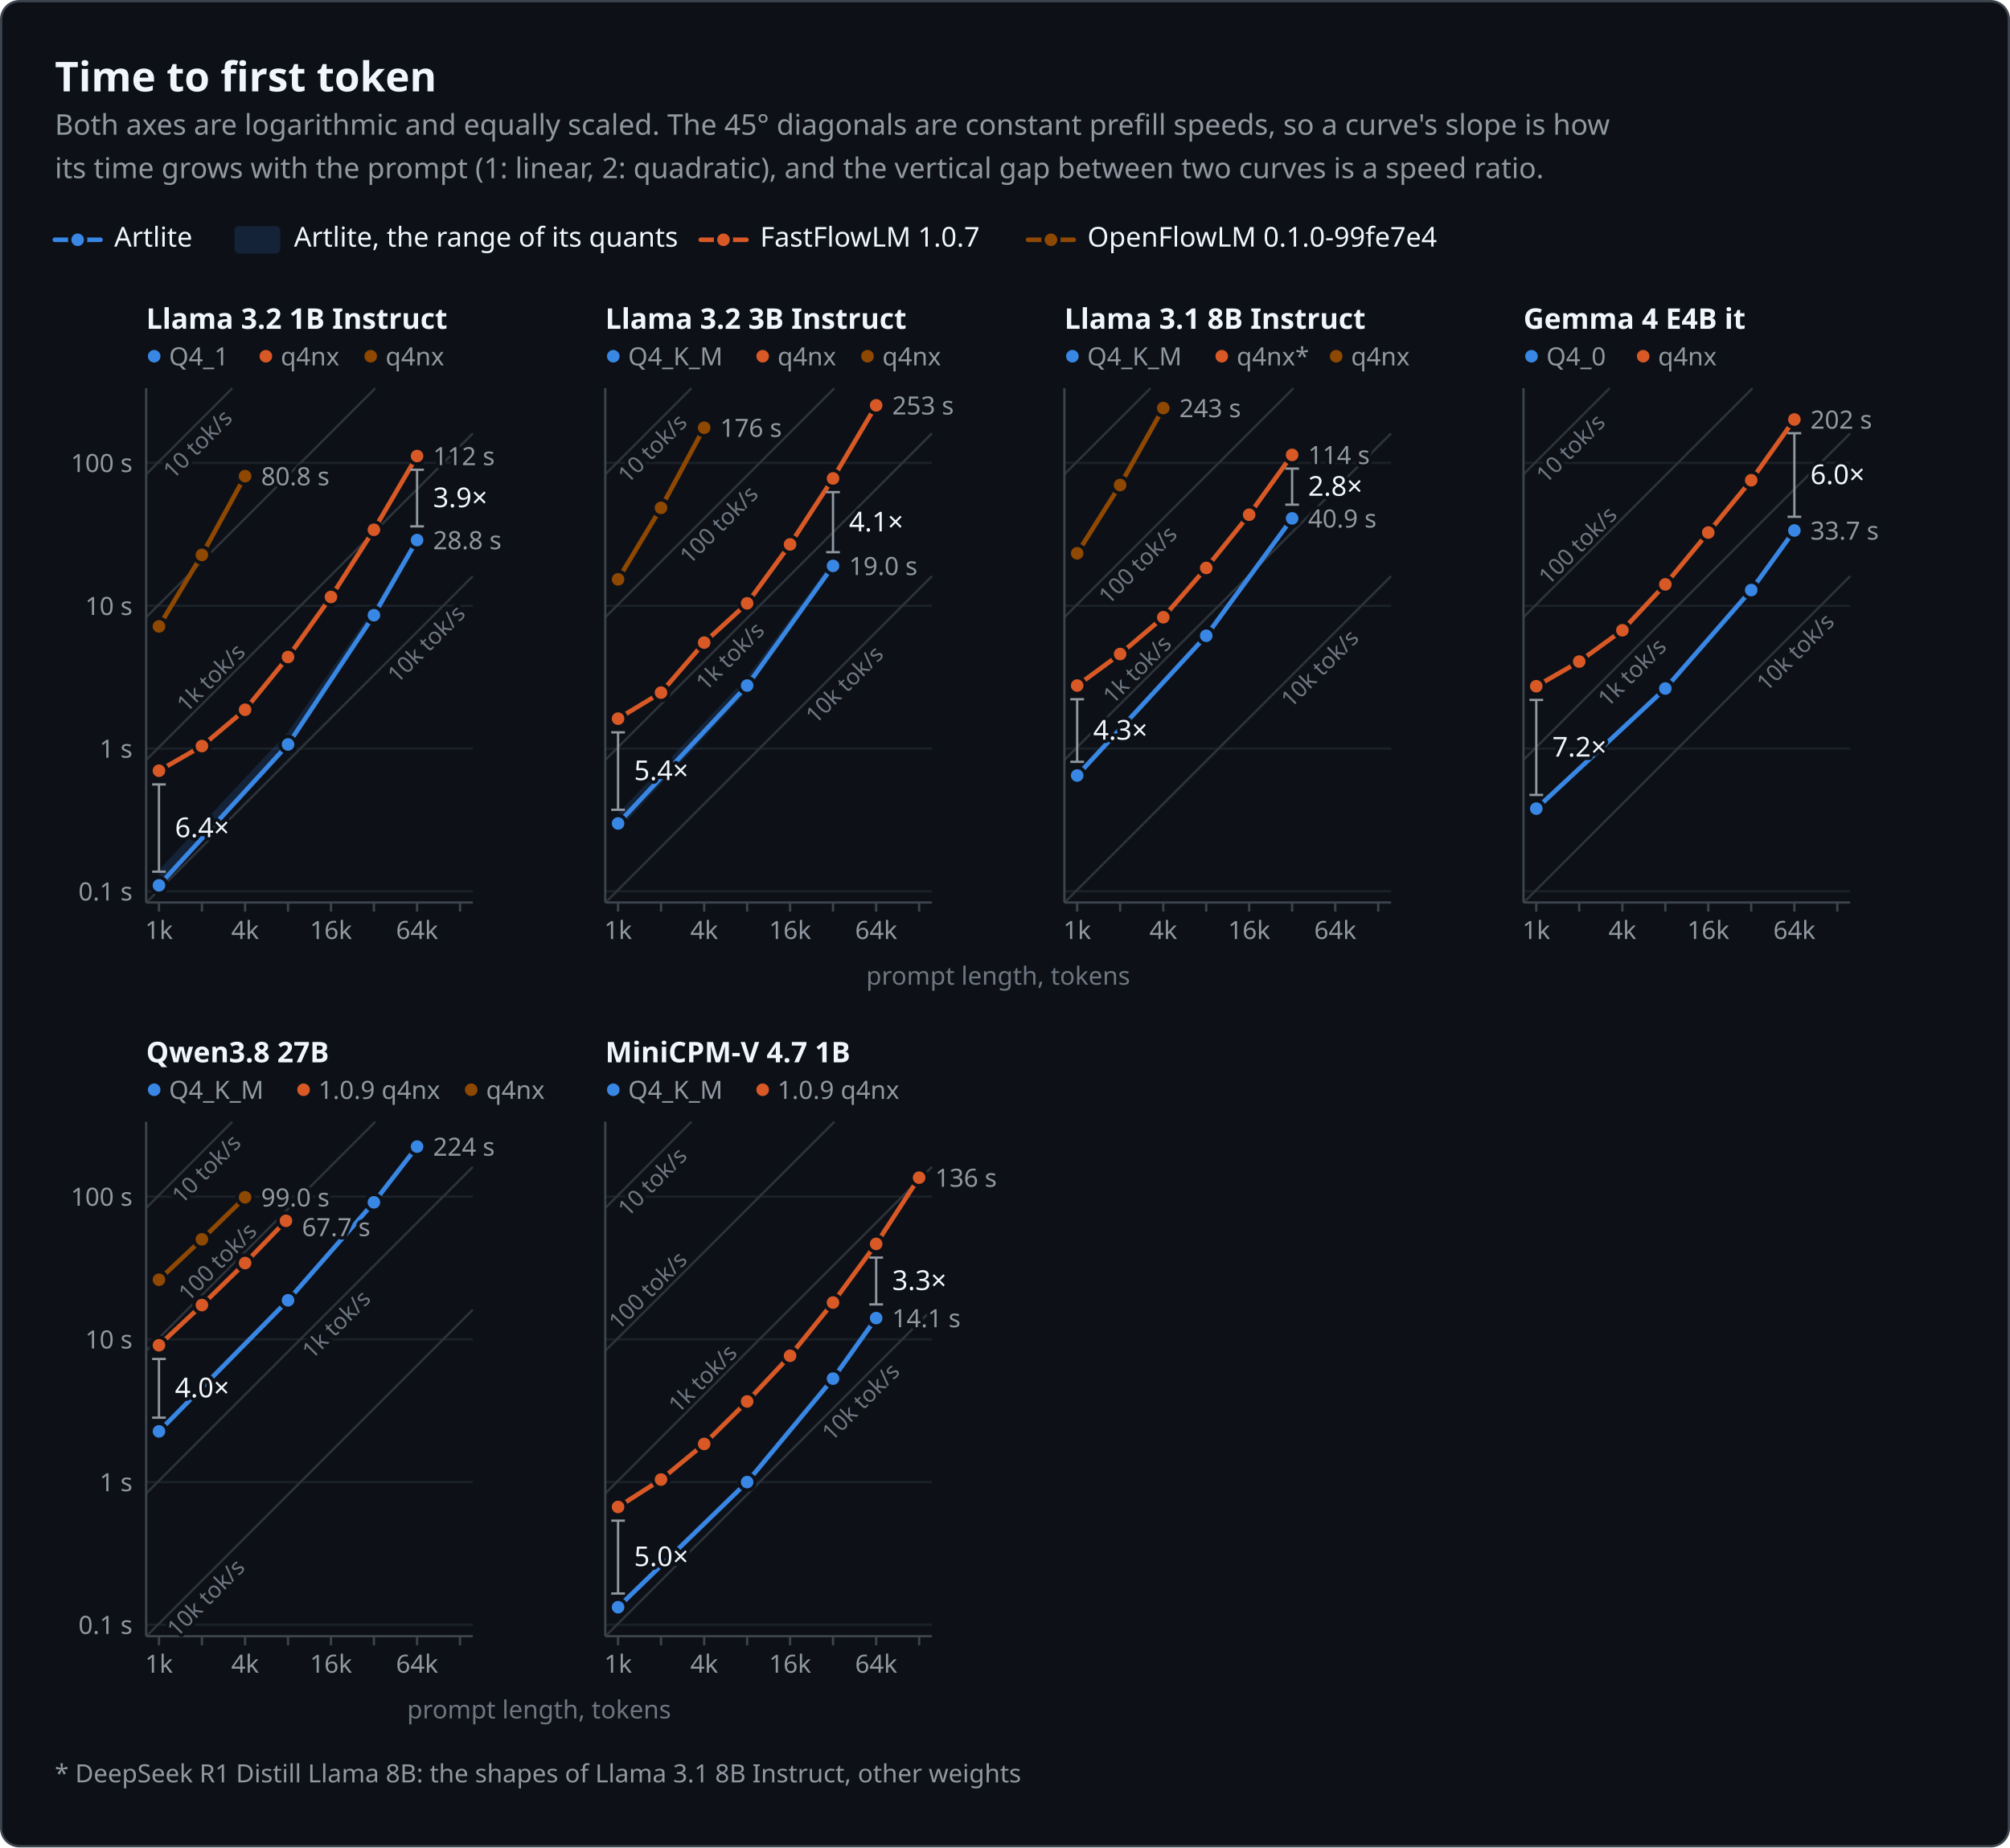
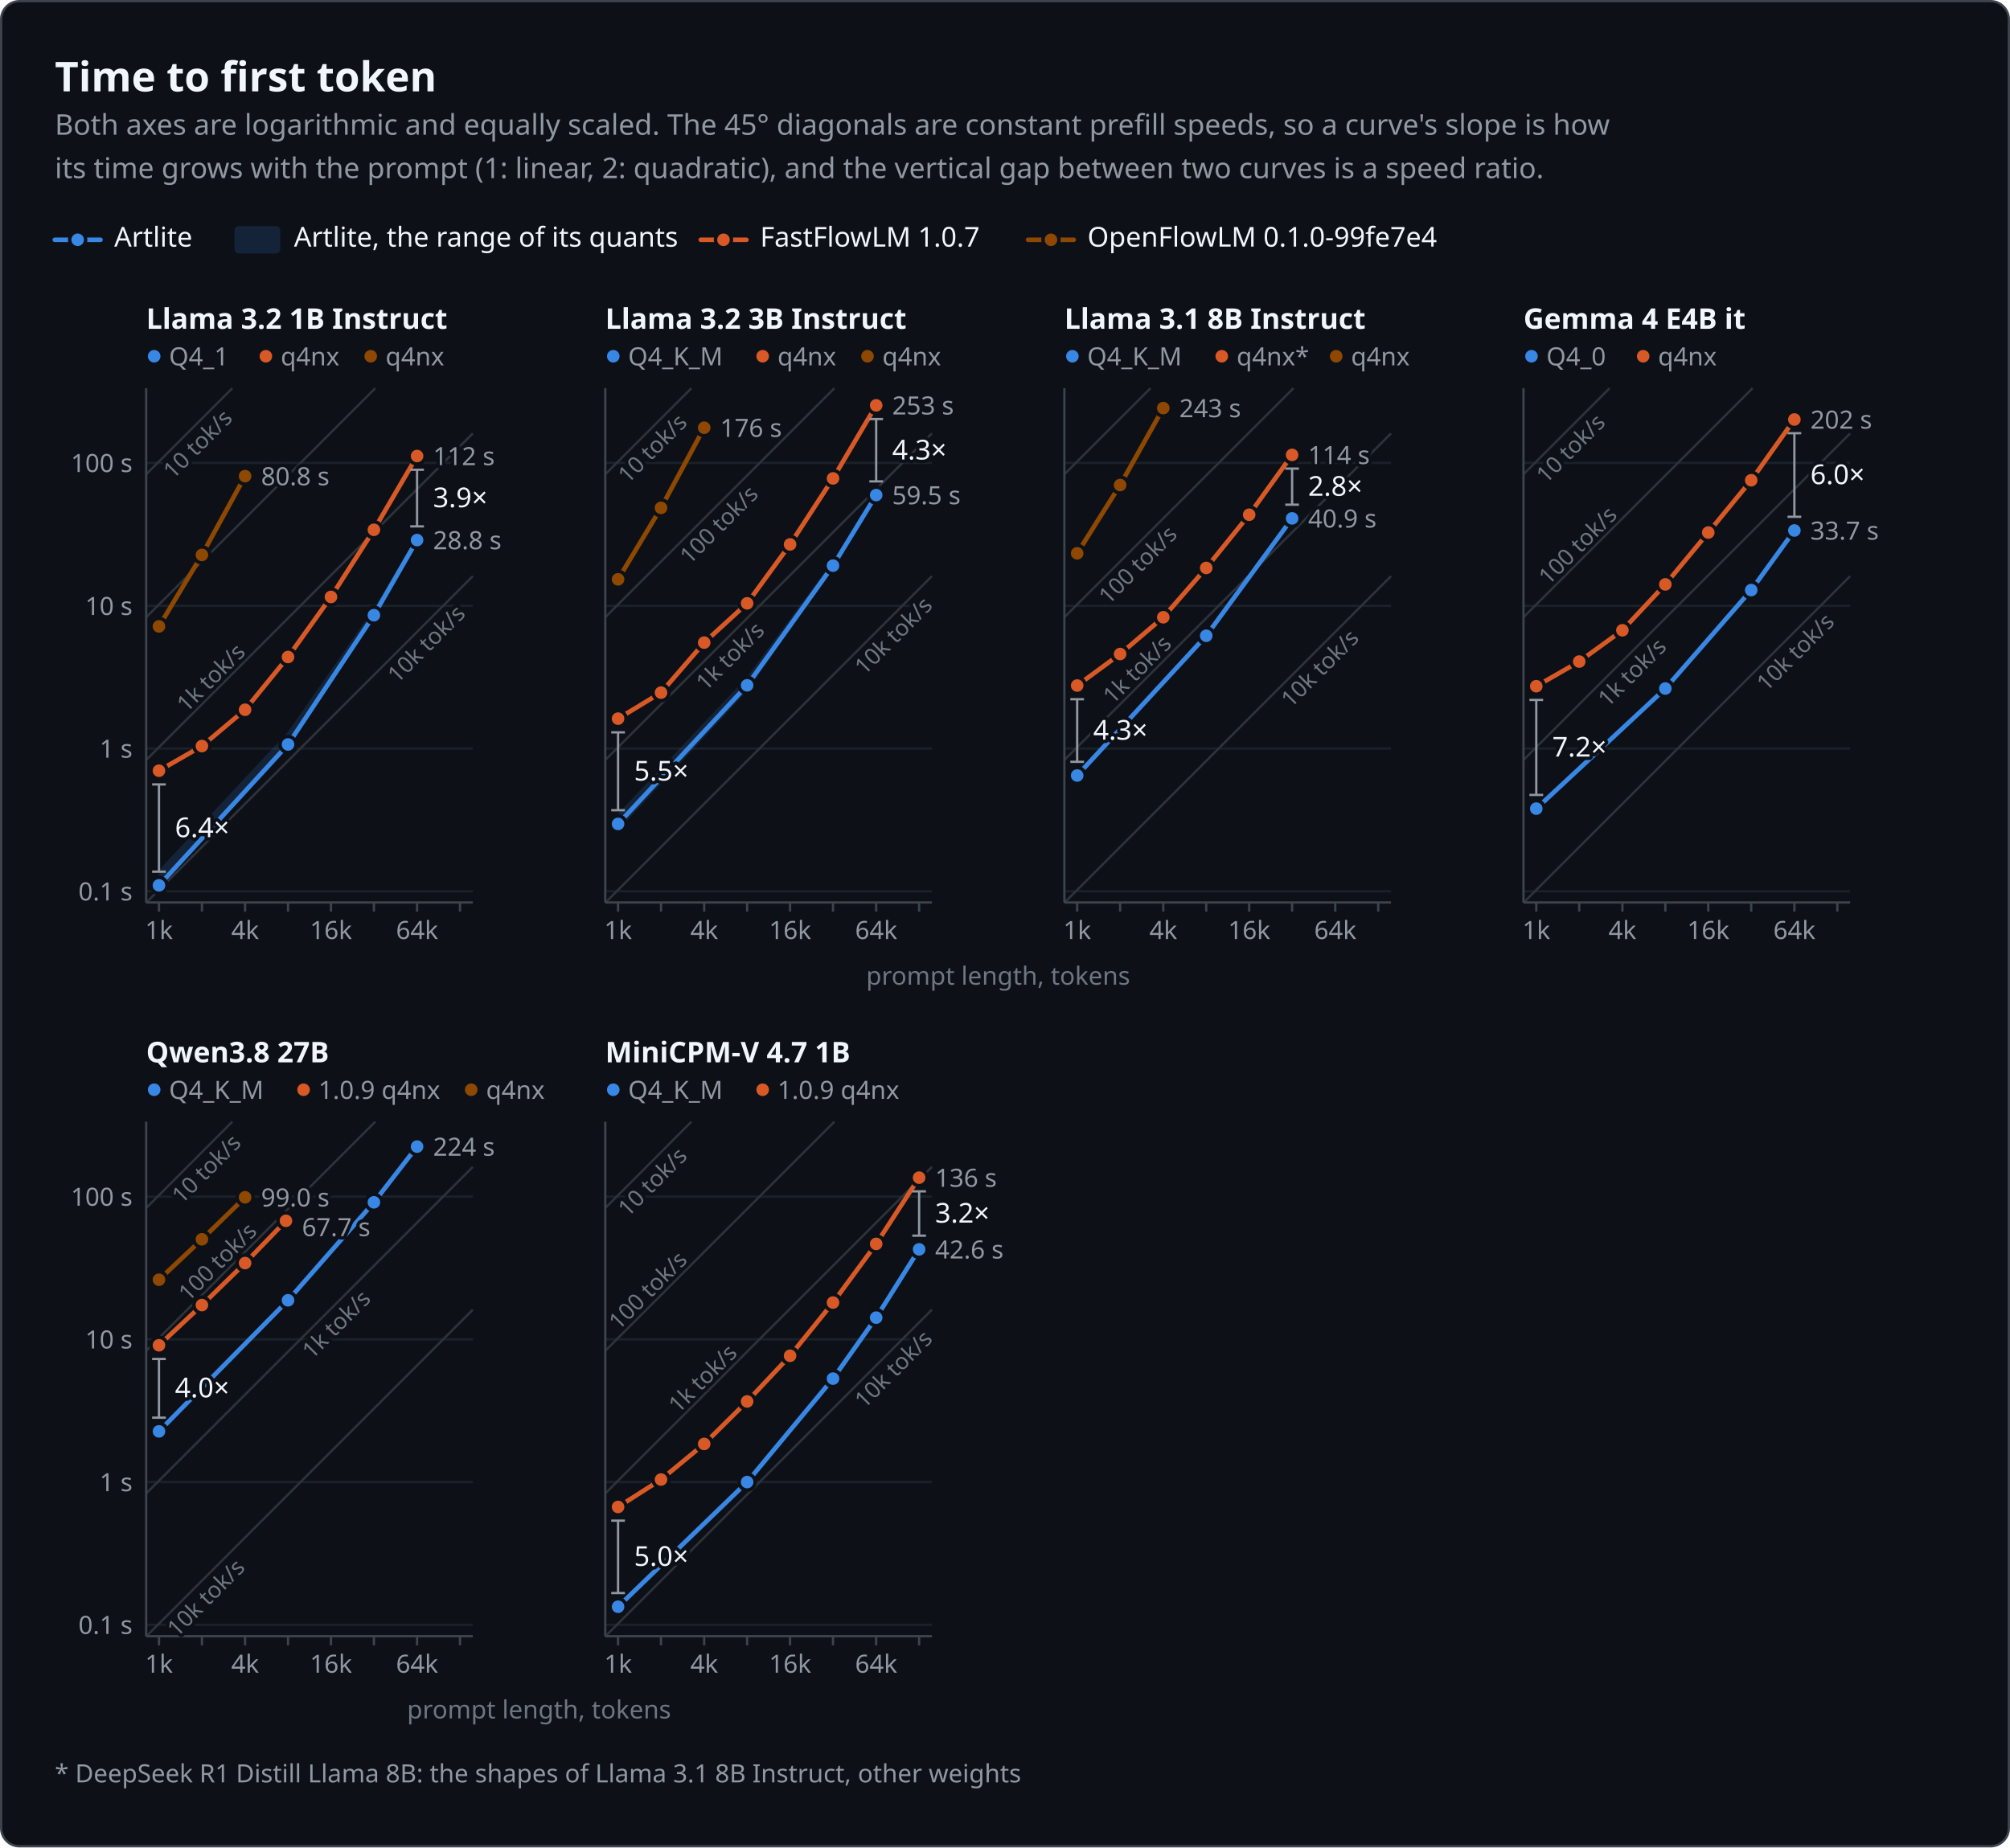
<svg xmlns="http://www.w3.org/2000/svg" width="880" height="809" viewBox="0 0 880 809" role="img" aria-labelledby="t d">
  <style>text{font-family:-apple-system, BlinkMacSystemFont, "Segoe UI", "Noto Sans", Helvetica, Arial, sans-serif;font-size:11px;fill:#9198a1;font-variant-numeric:tabular-nums}.title{font-size:18px;font-weight:600;fill:#f0f6fc}.sub{font-size:12.5px}.h{font-size:12.5px;font-weight:600;fill:#f0f6fc}.lbl{font-size:12px;fill:#f0f6fc}.lbl2{font-size:12px}.strong{font-weight:600;fill:#f0f6fc}.muted{fill:#6e7681}.small{font-size:10px}.halo{paint-order:stroke;stroke:#0d1117;stroke-width:3px;stroke-linejoin:round}.grid{stroke:#1b2129}.axis{stroke:#3d444d}.guide{stroke:#2d333b}.bracket{stroke:#9198a1;fill:none}.ft{fill:#1c5cab}.detail{font-size:12px;font-weight:400;fill:#9198a1}.tile{fill:#1b2129;stroke:#9198a1;stroke-width:1}.cut{stroke:#9198a1;stroke-width:.75;fill:none}.f0{fill:#3987e5}.l0{stroke:#3987e5;stroke-width:2;fill:none;stroke-linejoin:round;stroke-linecap:round}.d0{fill:#3987e5;stroke:#0d1117;stroke-width:1.5}.b0{fill:#3987e5;fill-opacity:.16}.f1{fill:#d95926}.l1{stroke:#d95926;stroke-width:2;fill:none;stroke-linejoin:round;stroke-linecap:round}.d1{fill:#d95926;stroke:#0d1117;stroke-width:1.5}.b1{fill:#d95926;fill-opacity:.16}.f2{fill:#199e70}.l2{stroke:#199e70;stroke-width:2;fill:none;stroke-linejoin:round;stroke-linecap:round}.d2{fill:#199e70;stroke:#0d1117;stroke-width:1.5}.b2{fill:#199e70;fill-opacity:.16}.f3{fill:#8f4801}.l3{stroke:#8f4801;stroke-width:2;fill:none;stroke-linejoin:round;stroke-linecap:round}.d3{fill:#8f4801;stroke:#0d1117;stroke-width:1.5}.b3{fill:#8f4801;fill-opacity:.16}</style>
  <rect x="0.5" y="0.5" width="879" height="808" rx="8" fill="#0d1117" stroke="#3d444d" />
  <text x="24.0" y="40.0" class="title">Time to first token</text>
  <text x="24.0" y="59.0" class="sub">Both axes are logarithmic and equally scaled. The 45° diagonals are constant prefill speeds, so a curve's slope is how</text>
  <text x="24.0" y="78.0" class="sub">its time grows with the prompt (1: linear, 2: quadratic), and the vertical gap between two curves is a speed ratio.</text>
  <line x1="24.0" y1="105.0" x2="44.0" y2="105.0" class="l0" />
  <circle cx="34" cy="105" r="3.5" class="d0" />
  <text x="50.0" y="108.0" class="lbl">Artlite</text>
  <rect x="102.672" y="99" width="20" height="12" rx="2" class="b0" />
  <text x="128.7" y="108.0" class="lbl">Artlite, the range of its quants</text>
  <line x1="306.8" y1="105.0" x2="326.8" y2="105.0" class="l1" />
  <circle cx="316.756" cy="105" r="3.5" class="d1" />
  <text x="332.8" y="108.0" class="lbl">FastFlowLM 1.0.7</text>
  <line x1="450.1" y1="105.0" x2="470.1" y2="105.0" class="l3" />
  <circle cx="460.12" cy="105" r="3.5" class="d3" />
  <text x="476.1" y="108.0" class="lbl">OpenFlowLM 0.1.0-99fe7e4</text>
  <text x="64.0" y="144.0" class="h">Llama 3.2 1B Instruct</text>
  <circle cx="67.5" cy="156.0" r="3.5" class="d0" />
  <text x="74.0" y="160.0">Q4_1</text>
  <circle cx="116.4" cy="156.0" r="3.5" class="d1" />
  <text x="122.9" y="160.0">q4nx</text>
  <circle cx="162.3" cy="156.0" r="3.5" class="d3" />
  <text x="168.8" y="160.0">q4nx</text>
  <line x1="64.0" y1="390.3" x2="207.0" y2="390.3" class="grid" />
  <text x="58.0" y="394.3" text-anchor="end">0.1 s</text>
  <line x1="64.0" y1="327.8" x2="207.0" y2="327.8" class="grid" />
  <text x="58.0" y="331.8" text-anchor="end">1 s</text>
  <line x1="64.0" y1="265.3" x2="207.0" y2="265.3" class="grid" />
  <text x="58.0" y="269.3" text-anchor="end">10 s</text>
  <line x1="64.0" y1="202.7" x2="207.0" y2="202.7" class="grid" />
  <text x="58.0" y="206.7" text-anchor="end">100 s</text>
  <line x1="64.0" y1="207.7" x2="101.7" y2="170.0" class="guide" />
  <line x1="64.0" y1="270.3" x2="164.3" y2="170.0" class="guide" />
  <line x1="64.0" y1="332.8" x2="207.0" y2="189.8" class="guide" />
  <line x1="64.1" y1="395.2" x2="207.0" y2="252.3" class="guide" />
  <line x1="64.0" y1="395.2" x2="207.0" y2="395.2" class="axis" />
  <line x1="64.0" y1="170.0" x2="64.0" y2="395.2" class="axis" />
  <line x1="69.6" y1="395.2" x2="69.6" y2="399.2" class="axis" />
  <text x="69.6" y="411.2" text-anchor="middle">1k</text>
  <line x1="88.4" y1="395.2" x2="88.4" y2="399.2" class="axis" />
  <line x1="107.3" y1="395.2" x2="107.3" y2="399.2" class="axis" />
  <text x="107.3" y="411.2" text-anchor="middle">4k</text>
  <line x1="126.1" y1="395.2" x2="126.1" y2="399.2" class="axis" />
  <line x1="144.9" y1="395.2" x2="144.9" y2="399.2" class="axis" />
  <text x="144.9" y="411.2" text-anchor="middle">16k</text>
  <line x1="163.7" y1="395.2" x2="163.7" y2="399.2" class="axis" />
  <line x1="182.6" y1="395.2" x2="182.6" y2="399.2" class="axis" />
  <text x="182.6" y="411.2" text-anchor="middle">64k</text>
  <line x1="201.4" y1="395.2" x2="201.4" y2="399.2" class="axis" />
  <polygon points="69.6,381.0 126.1,320.5 163.7,266.5 182.6,234.8 182.6,236.6 163.7,269.4 126.1,326.0 69.6,387.7" class="b0" />
  <polyline points="69.6,337.5 88.4,326.7 107.3,310.8 126.1,287.7 144.9,261.4 163.7,232.0 182.6,199.7" class="l1" />
  <circle cx="69.6" cy="337.5" r="3.5" class="d1" />
  <circle cx="88.4" cy="326.7" r="3.5" class="d1" />
  <circle cx="107.3" cy="310.8" r="3.5" class="d1" />
  <circle cx="126.1" cy="287.7" r="3.5" class="d1" />
  <circle cx="144.9" cy="261.4" r="3.5" class="d1" />
  <circle cx="163.7" cy="232.0" r="3.5" class="d1" />
  <circle cx="182.6" cy="199.7" r="3.5" class="d1" />
  <polyline points="69.6,274.3 88.4,243.0 107.3,208.5" class="l3" />
  <circle cx="69.6" cy="274.3" r="3.5" class="d3" />
  <circle cx="88.4" cy="243.0" r="3.5" class="d3" />
  <circle cx="107.3" cy="208.5" r="3.5" class="d3" />
  <polyline points="69.6,387.7 126.1,326.0 163.7,269.4 182.6,236.5" class="l0" />
  <circle cx="69.6" cy="387.7" r="3.5" class="d0" />
  <circle cx="126.1" cy="326.0" r="3.5" class="d0" />
  <circle cx="163.7" cy="269.4" r="3.5" class="d0" />
  <circle cx="182.6" cy="236.5" r="3.5" class="d0" />
  <text x="189.6" y="203.7" class="halo">112 s</text>
  <text x="114.3" y="212.5" class="halo">80.8 s</text>
  <text x="189.6" y="240.5" class="halo">28.8 s</text>
  <path d="M66.6,381.7h6M69.6,381.7V343.5M66.6,343.5h6" class="bracket" />
  <text x="76.6" y="366.6" class="lbl halo">6.4×</text>
  <path d="M179.6,230.5h6M182.6,230.5V205.7M179.6,205.7h6" class="bracket" />
  <text x="189.6" y="222.1" class="lbl halo">3.9×</text>
  <text x="89.0" y="196.9" text-anchor="middle" class="muted small halo" transform="rotate(-45.0 89.0 196.9)">10 tok/s</text>
  <text x="94.8" y="299.2" text-anchor="middle" class="muted small halo" transform="rotate(-45.0 94.8 299.2)">1k tok/s</text>
  <text x="189.1" y="284.4" text-anchor="middle" class="muted small halo" transform="rotate(-45.0 189.1 284.4)">10k tok/s</text>
  <text x="265.0" y="144.0" class="h">Llama 3.2 3B Instruct</text>
  <circle cx="268.5" cy="156.0" r="3.5" class="d0" />
  <text x="275.0" y="160.0">Q4_K_M</text>
  <circle cx="333.9" cy="156.0" r="3.5" class="d1" />
  <text x="340.4" y="160.0">q4nx</text>
  <circle cx="379.8" cy="156.0" r="3.5" class="d3" />
  <text x="386.3" y="160.0">q4nx</text>
  <line x1="265.0" y1="390.3" x2="408.0" y2="390.3" class="grid" />
  <line x1="265.0" y1="327.8" x2="408.0" y2="327.8" class="grid" />
  <line x1="265.0" y1="265.3" x2="408.0" y2="265.3" class="grid" />
  <line x1="265.0" y1="202.7" x2="408.0" y2="202.7" class="grid" />
  <line x1="265.0" y1="207.7" x2="302.7" y2="170.0" class="guide" />
  <line x1="265.0" y1="270.3" x2="365.3" y2="170.0" class="guide" />
  <line x1="265.0" y1="332.8" x2="408.0" y2="189.8" class="guide" />
  <line x1="265.1" y1="395.2" x2="408.0" y2="252.3" class="guide" />
  <line x1="265.0" y1="395.2" x2="408.0" y2="395.2" class="axis" />
  <line x1="265.0" y1="170.0" x2="265.0" y2="395.2" class="axis" />
  <line x1="270.6" y1="395.2" x2="270.6" y2="399.2" class="axis" />
  <text x="270.6" y="411.2" text-anchor="middle">1k</text>
  <line x1="289.4" y1="395.2" x2="289.4" y2="399.2" class="axis" />
  <line x1="308.3" y1="395.2" x2="308.3" y2="399.2" class="axis" />
  <text x="308.3" y="411.2" text-anchor="middle">4k</text>
  <line x1="327.1" y1="395.2" x2="327.1" y2="399.2" class="axis" />
  <line x1="345.9" y1="395.2" x2="345.9" y2="399.2" class="axis" />
  <text x="345.9" y="411.2" text-anchor="middle">16k</text>
  <line x1="364.7" y1="395.2" x2="364.7" y2="399.2" class="axis" />
  <line x1="383.6" y1="395.2" x2="383.6" y2="399.2" class="axis" />
  <text x="383.6" y="411.2" text-anchor="middle">64k</text>
  <line x1="402.4" y1="395.2" x2="402.4" y2="399.2" class="axis" />
  <polygon points="270.6,356.3 327.1,296.5 364.7,245.6 364.7,249.2 327.1,302.5 270.6,363.5" class="b0" />
  <polyline points="270.6,314.7 289.4,303.3 308.3,281.4 327.1,264.2 345.9,238.4 364.7,209.5 383.6,177.5" class="l1" />
  <circle cx="270.6" cy="314.7" r="3.5" class="d1" />
  <circle cx="289.4" cy="303.3" r="3.5" class="d1" />
  <circle cx="308.3" cy="281.4" r="3.5" class="d1" />
  <circle cx="327.1" cy="264.2" r="3.5" class="d1" />
  <circle cx="345.9" cy="238.4" r="3.5" class="d1" />
  <circle cx="364.7" cy="209.5" r="3.5" class="d1" />
  <circle cx="383.6" cy="177.5" r="3.5" class="d1" />
  <polyline points="270.6,253.7 289.4,222.4 308.3,187.3" class="l3" />
  <circle cx="270.6" cy="253.7" r="3.5" class="d3" />
  <circle cx="289.4" cy="222.4" r="3.5" class="d3" />
  <circle cx="308.3" cy="187.3" r="3.5" class="d3" />
-   <polyline points="270.6,360.6 327.1,300.2 364.7,247.8" class="l0" />
-   <circle cx="270.6" cy="360.6" r="3.5" class="d0" />
-   <circle cx="327.1" cy="300.2" r="3.5" class="d0" />
-   <circle cx="364.7" cy="247.8" r="3.5" class="d0" />
+   <polyline points="270.6,360.8 327.1,300.1 364.7,247.7 383.6,216.8" class="l0" />
+   <circle cx="270.6" cy="360.8" r="3.5" class="d0" />
+   <circle cx="327.1" cy="300.1" r="3.5" class="d0" />
+   <circle cx="364.7" cy="247.7" r="3.5" class="d0" />
+   <circle cx="383.6" cy="216.8" r="3.5" class="d0" />
  <text x="390.6" y="181.5" class="halo">253 s</text>
  <text x="315.3" y="191.3" class="halo">176 s</text>
-   <text x="371.7" y="251.8" class="halo">19.0 s</text>
-   <path d="M267.6,354.6h6M270.6,354.6V320.7M267.6,320.7h6" class="bracket" />
-   <text x="277.6" y="341.6" class="lbl halo">5.4×</text>
-   <path d="M361.7,241.8h6M364.7,241.8V215.5M361.7,215.5h6" class="bracket" />
-   <text x="371.7" y="232.7" class="lbl halo">4.1×</text>
+   <text x="390.6" y="220.8" class="halo">59.5 s</text>
+   <path d="M267.6,354.8h6M270.6,354.8V320.7M267.6,320.7h6" class="bracket" />
+   <text x="277.6" y="341.8" class="lbl halo">5.5×</text>
+   <path d="M380.6,210.8h6M383.6,210.8V183.5M380.6,183.5h6" class="bracket" />
+   <text x="390.6" y="201.2" class="lbl halo">4.3×</text>
  <text x="288.1" y="198.8" text-anchor="middle" class="muted small halo" transform="rotate(-45.0 288.1 198.8)">10 tok/s</text>
  <text x="317.2" y="232.2" text-anchor="middle" class="muted small halo" transform="rotate(-45.0 317.2 232.2)">100 tok/s</text>
  <text x="322.1" y="289.8" text-anchor="middle" class="muted small halo" transform="rotate(-45.0 322.1 289.8)">1k tok/s</text>
-   <text x="372.2" y="302.2" text-anchor="middle" class="muted small halo" transform="rotate(-45.0 372.2 302.2)">10k tok/s</text>
+   <text x="393.6" y="280.8" text-anchor="middle" class="muted small halo" transform="rotate(-45.0 393.6 280.8)">10k tok/s</text>
  <text x="466.0" y="144.0" class="h">Llama 3.1 8B Instruct</text>
  <circle cx="469.5" cy="156.0" r="3.5" class="d0" />
  <text x="476.0" y="160.0">Q4_K_M</text>
  <circle cx="534.9" cy="156.0" r="3.5" class="d1" />
  <text x="541.4" y="160.0">q4nx*</text>
  <circle cx="585.0" cy="156.0" r="3.5" class="d3" />
  <text x="591.5" y="160.0">q4nx</text>
  <line x1="466.0" y1="390.3" x2="609.0" y2="390.3" class="grid" />
  <line x1="466.0" y1="327.8" x2="609.0" y2="327.8" class="grid" />
  <line x1="466.0" y1="265.3" x2="609.0" y2="265.3" class="grid" />
  <line x1="466.0" y1="202.7" x2="609.0" y2="202.7" class="grid" />
  <line x1="466.0" y1="207.7" x2="503.7" y2="170.0" class="guide" />
  <line x1="466.0" y1="270.3" x2="566.3" y2="170.0" class="guide" />
  <line x1="466.0" y1="332.8" x2="609.0" y2="189.8" class="guide" />
  <line x1="466.1" y1="395.2" x2="609.0" y2="252.3" class="guide" />
  <line x1="466.0" y1="395.2" x2="609.0" y2="395.2" class="axis" />
  <line x1="466.0" y1="170.0" x2="466.0" y2="395.2" class="axis" />
  <line x1="471.6" y1="395.2" x2="471.6" y2="399.2" class="axis" />
  <text x="471.6" y="411.2" text-anchor="middle">1k</text>
  <line x1="490.4" y1="395.2" x2="490.4" y2="399.2" class="axis" />
  <line x1="509.3" y1="395.2" x2="509.3" y2="399.2" class="axis" />
  <text x="509.3" y="411.2" text-anchor="middle">4k</text>
  <line x1="528.1" y1="395.2" x2="528.1" y2="399.2" class="axis" />
  <line x1="546.9" y1="395.2" x2="546.9" y2="399.2" class="axis" />
  <text x="546.9" y="411.2" text-anchor="middle">16k</text>
  <line x1="565.7" y1="395.2" x2="565.7" y2="399.2" class="axis" />
  <line x1="584.6" y1="395.2" x2="584.6" y2="399.2" class="axis" />
  <text x="584.6" y="411.2" text-anchor="middle">64k</text>
  <line x1="603.4" y1="395.2" x2="603.4" y2="399.2" class="axis" />
  <polygon points="471.6,339.6 528.1,278.4 565.7,227.0 565.7,227.7 528.1,279.6 471.6,341.0" class="b0" />
  <polyline points="471.6,300.2 490.4,286.4 509.3,270.3 528.1,248.7 546.9,225.4 565.7,199.2" class="l1" />
  <circle cx="471.6" cy="300.2" r="3.5" class="d1" />
  <circle cx="490.4" cy="286.4" r="3.5" class="d1" />
  <circle cx="509.3" cy="270.3" r="3.5" class="d1" />
  <circle cx="528.1" cy="248.7" r="3.5" class="d1" />
  <circle cx="546.9" cy="225.4" r="3.5" class="d1" />
  <circle cx="565.7" cy="199.2" r="3.5" class="d1" />
  <polyline points="471.6,242.3 490.4,212.4 509.3,178.7" class="l3" />
  <circle cx="471.6" cy="242.3" r="3.5" class="d3" />
  <circle cx="490.4" cy="212.4" r="3.5" class="d3" />
  <circle cx="509.3" cy="178.7" r="3.5" class="d3" />
  <polyline points="471.6,339.6 528.1,278.4 565.7,227.0" class="l0" />
  <circle cx="471.6" cy="339.6" r="3.5" class="d0" />
  <circle cx="528.1" cy="278.4" r="3.5" class="d0" />
  <circle cx="565.7" cy="227.0" r="3.5" class="d0" />
  <text x="516.3" y="182.7" class="halo">243 s</text>
  <text x="572.7" y="203.2" class="halo">114 s</text>
  <text x="572.7" y="231.0" class="halo">40.9 s</text>
  <path d="M468.6,333.6h6M471.6,333.6V306.2M468.6,306.2h6" class="bracket" />
  <text x="478.6" y="323.9" class="lbl halo">4.3×</text>
  <path d="M562.7,221.0h6M565.7,221.0V205.2M562.7,205.2h6" class="bracket" />
  <text x="572.7" y="217.1" class="lbl halo">2.8×</text>
  <text x="500.6" y="249.8" text-anchor="middle" class="muted small halo" transform="rotate(-45.0 500.6 249.8)">100 tok/s</text>
  <text x="500.3" y="295.6" text-anchor="middle" class="muted small halo" transform="rotate(-45.0 500.3 295.6)">1k tok/s</text>
  <text x="580.3" y="295.1" text-anchor="middle" class="muted small halo" transform="rotate(-45.0 580.3 295.1)">10k tok/s</text>
  <text x="667.0" y="144.0" class="h">Gemma 4 E4B it</text>
  <circle cx="670.5" cy="156.0" r="3.5" class="d0" />
  <text x="677.0" y="160.0">Q4_0</text>
  <circle cx="719.4" cy="156.0" r="3.5" class="d1" />
  <text x="725.9" y="160.0">q4nx</text>
  <line x1="667.0" y1="390.3" x2="810.0" y2="390.3" class="grid" />
  <line x1="667.0" y1="327.8" x2="810.0" y2="327.8" class="grid" />
  <line x1="667.0" y1="265.3" x2="810.0" y2="265.3" class="grid" />
  <line x1="667.0" y1="202.7" x2="810.0" y2="202.7" class="grid" />
  <line x1="667.0" y1="207.7" x2="704.7" y2="170.0" class="guide" />
  <line x1="667.0" y1="270.3" x2="767.3" y2="170.0" class="guide" />
  <line x1="667.0" y1="332.8" x2="810.0" y2="189.8" class="guide" />
  <line x1="667.1" y1="395.2" x2="810.0" y2="252.3" class="guide" />
  <line x1="667.0" y1="395.2" x2="810.0" y2="395.2" class="axis" />
  <line x1="667.0" y1="170.0" x2="667.0" y2="395.2" class="axis" />
  <line x1="672.6" y1="395.2" x2="672.6" y2="399.2" class="axis" />
  <text x="672.6" y="411.2" text-anchor="middle">1k</text>
  <line x1="691.4" y1="395.2" x2="691.4" y2="399.2" class="axis" />
  <line x1="710.3" y1="395.2" x2="710.3" y2="399.2" class="axis" />
  <text x="710.3" y="411.2" text-anchor="middle">4k</text>
  <line x1="729.1" y1="395.2" x2="729.1" y2="399.2" class="axis" />
  <line x1="747.9" y1="395.2" x2="747.9" y2="399.2" class="axis" />
  <text x="747.9" y="411.2" text-anchor="middle">16k</text>
  <line x1="766.7" y1="395.2" x2="766.7" y2="399.2" class="axis" />
  <line x1="785.6" y1="395.2" x2="785.6" y2="399.2" class="axis" />
  <text x="785.6" y="411.2" text-anchor="middle">64k</text>
  <line x1="804.4" y1="395.2" x2="804.4" y2="399.2" class="axis" />
  <polyline points="672.6,300.5 691.4,289.7 710.3,276.0 729.1,255.9 747.9,233.2 766.7,210.3 785.6,183.7" class="l1" />
  <circle cx="672.6" cy="300.5" r="3.5" class="d1" />
  <circle cx="691.4" cy="289.7" r="3.5" class="d1" />
  <circle cx="710.3" cy="276.0" r="3.5" class="d1" />
  <circle cx="729.1" cy="255.9" r="3.5" class="d1" />
  <circle cx="747.9" cy="233.2" r="3.5" class="d1" />
  <circle cx="766.7" cy="210.3" r="3.5" class="d1" />
  <circle cx="785.6" cy="183.7" r="3.5" class="d1" />
  <polyline points="672.6,354.1 729.1,301.5 766.7,258.4 785.6,232.3" class="l0" />
  <circle cx="672.6" cy="354.1" r="3.5" class="d0" />
  <circle cx="729.1" cy="301.5" r="3.5" class="d0" />
  <circle cx="766.7" cy="258.4" r="3.5" class="d0" />
  <circle cx="785.6" cy="232.3" r="3.5" class="d0" />
  <text x="792.6" y="187.7" class="halo">202 s</text>
  <text x="792.6" y="236.3" class="halo">33.7 s</text>
  <path d="M669.6,348.1h6M672.6,348.1V306.5M669.6,306.5h6" class="bracket" />
  <text x="679.6" y="331.3" class="lbl halo">7.2×</text>
  <path d="M782.6,226.3h6M785.6,226.3V189.7M782.6,189.7h6" class="bracket" />
  <text x="792.6" y="212.0" class="lbl halo">6.0×</text>
  <text x="690.1" y="198.8" text-anchor="middle" class="muted small halo" transform="rotate(-45.0 690.1 198.8)">10 tok/s</text>
  <text x="693.2" y="241.3" text-anchor="middle" class="muted small halo" transform="rotate(-45.0 693.2 241.3)">100 tok/s</text>
  <text x="717.0" y="296.9" text-anchor="middle" class="muted small halo" transform="rotate(-45.0 717.0 296.9)">1k tok/s</text>
  <text x="788.5" y="288.0" text-anchor="middle" class="muted small halo" transform="rotate(-45.0 788.5 288.0)">10k tok/s</text>
  <text x="437.0" y="431.2" text-anchor="middle" class="muted">prompt length, tokens</text>
  <text x="64.0" y="465.2" class="h">Qwen3.8 27B</text>
  <circle cx="67.5" cy="477.2" r="3.5" class="d0" />
  <text x="74.0" y="481.2">Q4_K_M</text>
  <circle cx="132.9" cy="477.2" r="3.5" class="d1" />
  <text x="139.4" y="481.2">1.0.9 q4nx</text>
  <circle cx="206.3" cy="477.2" r="3.5" class="d3" />
  <text x="212.8" y="481.2">q4nx</text>
  <line x1="64.0" y1="711.5" x2="207.0" y2="711.5" class="grid" />
  <text x="58.0" y="715.5" text-anchor="end">0.1 s</text>
  <line x1="64.0" y1="649.0" x2="207.0" y2="649.0" class="grid" />
  <text x="58.0" y="653.0" text-anchor="end">1 s</text>
  <line x1="64.0" y1="586.5" x2="207.0" y2="586.5" class="grid" />
  <text x="58.0" y="590.5" text-anchor="end">10 s</text>
  <line x1="64.0" y1="524.0" x2="207.0" y2="524.0" class="grid" />
  <text x="58.0" y="528.0" text-anchor="end">100 s</text>
  <line x1="64.0" y1="529.0" x2="101.7" y2="491.2" class="guide" />
  <line x1="64.0" y1="591.5" x2="164.3" y2="491.2" class="guide" />
  <line x1="64.0" y1="654.0" x2="207.0" y2="511.0" class="guide" />
  <line x1="64.1" y1="716.5" x2="207.0" y2="573.5" class="guide" />
  <line x1="64.0" y1="716.5" x2="207.0" y2="716.5" class="axis" />
  <line x1="64.0" y1="491.2" x2="64.0" y2="716.5" class="axis" />
  <line x1="69.6" y1="716.5" x2="69.6" y2="720.5" class="axis" />
  <text x="69.6" y="732.5" text-anchor="middle">1k</text>
  <line x1="88.4" y1="716.5" x2="88.4" y2="720.5" class="axis" />
  <line x1="107.3" y1="716.5" x2="107.3" y2="720.5" class="axis" />
  <text x="107.3" y="732.5" text-anchor="middle">4k</text>
  <line x1="126.1" y1="716.5" x2="126.1" y2="720.5" class="axis" />
  <line x1="144.9" y1="716.5" x2="144.9" y2="720.5" class="axis" />
  <text x="144.9" y="732.5" text-anchor="middle">16k</text>
  <line x1="163.7" y1="716.5" x2="163.7" y2="720.5" class="axis" />
  <line x1="182.6" y1="716.5" x2="182.6" y2="720.5" class="axis" />
  <text x="182.6" y="732.5" text-anchor="middle">64k</text>
  <line x1="201.4" y1="716.5" x2="201.4" y2="720.5" class="axis" />
  <polyline points="69.6,589.1 88.4,571.5 107.3,553.1 125.2,534.6" class="l1" />
  <circle cx="69.6" cy="589.1" r="3.5" class="d1" />
  <circle cx="88.4" cy="571.5" r="3.5" class="d1" />
  <circle cx="107.3" cy="553.1" r="3.5" class="d1" />
  <circle cx="125.2" cy="534.6" r="3.5" class="d1" />
  <polyline points="69.6,560.4 88.4,542.7 107.3,524.3" class="l3" />
  <circle cx="69.6" cy="560.4" r="3.5" class="d3" />
  <circle cx="88.4" cy="542.7" r="3.5" class="d3" />
  <circle cx="107.3" cy="524.3" r="3.5" class="d3" />
  <polyline points="69.6,626.8 126.1,569.4 163.7,526.5 182.6,502.1" class="l0" />
  <circle cx="69.6" cy="626.8" r="3.5" class="d0" />
  <circle cx="126.1" cy="569.4" r="3.5" class="d0" />
  <circle cx="163.7" cy="526.5" r="3.5" class="d0" />
  <circle cx="182.6" cy="502.1" r="3.5" class="d0" />
  <text x="189.6" y="506.1" class="halo">224 s</text>
  <text x="114.3" y="528.3" class="halo">99.0 s</text>
  <text x="132.2" y="541.3" class="halo">67.7 s</text>
  <path d="M66.6,620.8h6M69.6,620.8V595.1M66.6,595.1h6" class="bracket" />
  <text x="76.6" y="611.9" class="lbl halo">4.0×</text>
  <text x="92.8" y="514.3" text-anchor="middle" class="muted small halo" transform="rotate(-45.0 92.8 514.3)">10 tok/s</text>
  <text x="97.7" y="555.0" text-anchor="middle" class="muted small halo" transform="rotate(-45.0 97.7 555.0)">100 tok/s</text>
  <text x="149.7" y="582.4" text-anchor="middle" class="muted small halo" transform="rotate(-45.0 149.7 582.4)">1k tok/s</text>
  <text x="92.6" y="702.1" text-anchor="middle" class="muted small halo" transform="rotate(-45.0 92.6 702.1)">10k tok/s</text>
  <text x="265.0" y="465.2" class="h">MiniCPM-V 4.7 1B</text>
  <circle cx="268.5" cy="477.2" r="3.5" class="d0" />
  <text x="275.0" y="481.2">Q4_K_M</text>
  <circle cx="333.9" cy="477.2" r="3.5" class="d1" />
  <text x="340.4" y="481.2">1.0.9 q4nx</text>
  <line x1="265.0" y1="711.5" x2="408.0" y2="711.5" class="grid" />
  <line x1="265.0" y1="649.0" x2="408.0" y2="649.0" class="grid" />
  <line x1="265.0" y1="586.5" x2="408.0" y2="586.5" class="grid" />
  <line x1="265.0" y1="524.0" x2="408.0" y2="524.0" class="grid" />
  <line x1="265.0" y1="529.0" x2="302.7" y2="491.2" class="guide" />
  <line x1="265.0" y1="591.5" x2="365.3" y2="491.2" class="guide" />
  <line x1="265.0" y1="654.0" x2="408.0" y2="511.0" class="guide" />
  <line x1="265.1" y1="716.5" x2="408.0" y2="573.5" class="guide" />
  <line x1="265.0" y1="716.5" x2="408.0" y2="716.5" class="axis" />
  <line x1="265.0" y1="491.2" x2="265.0" y2="716.5" class="axis" />
  <line x1="270.6" y1="716.5" x2="270.6" y2="720.5" class="axis" />
  <text x="270.6" y="732.5" text-anchor="middle">1k</text>
  <line x1="289.4" y1="716.5" x2="289.4" y2="720.5" class="axis" />
  <line x1="308.3" y1="716.5" x2="308.3" y2="720.5" class="axis" />
  <text x="308.3" y="732.5" text-anchor="middle">4k</text>
  <line x1="327.1" y1="716.5" x2="327.1" y2="720.5" class="axis" />
  <line x1="345.9" y1="716.5" x2="345.9" y2="720.5" class="axis" />
  <text x="345.9" y="732.5" text-anchor="middle">16k</text>
  <line x1="364.7" y1="716.5" x2="364.7" y2="720.5" class="axis" />
  <line x1="383.6" y1="716.5" x2="383.6" y2="720.5" class="axis" />
  <text x="383.6" y="732.5" text-anchor="middle">64k</text>
  <line x1="402.4" y1="716.5" x2="402.4" y2="720.5" class="axis" />
  <polyline points="270.6,659.9 289.4,647.9 308.3,632.3 327.1,613.7 345.9,593.7 364.7,570.4 383.6,544.7 402.4,515.7" class="l1" />
  <circle cx="270.6" cy="659.9" r="3.5" class="d1" />
  <circle cx="289.4" cy="647.9" r="3.5" class="d1" />
  <circle cx="308.3" cy="632.3" r="3.5" class="d1" />
  <circle cx="327.1" cy="613.7" r="3.5" class="d1" />
  <circle cx="345.9" cy="593.7" r="3.5" class="d1" />
  <circle cx="364.7" cy="570.4" r="3.5" class="d1" />
  <circle cx="383.6" cy="544.7" r="3.5" class="d1" />
  <circle cx="402.4" cy="515.7" r="3.5" class="d1" />
-   <polyline points="270.6,703.8 327.1,649.0 364.7,603.7 383.6,577.2" class="l0" />
-   <circle cx="270.6" cy="703.8" r="3.5" class="d0" />
+   <polyline points="270.6,703.6 327.1,649.0 364.7,603.7 383.6,577.0 402.4,547.1" class="l0" />
+   <circle cx="270.6" cy="703.6" r="3.5" class="d0" />
  <circle cx="327.1" cy="649.0" r="3.5" class="d0" />
  <circle cx="364.7" cy="603.7" r="3.5" class="d0" />
-   <circle cx="383.6" cy="577.2" r="3.5" class="d0" />
+   <circle cx="383.6" cy="577.0" r="3.5" class="d0" />
+   <circle cx="402.4" cy="547.1" r="3.5" class="d0" />
  <text x="409.4" y="519.7" class="halo">136 s</text>
-   <text x="390.6" y="581.2" class="halo">14.1 s</text>
-   <path d="M267.6,697.8h6M270.6,697.8V665.9M267.6,665.9h6" class="bracket" />
-   <text x="277.6" y="685.8" class="lbl halo">5.0×</text>
-   <path d="M380.6,571.2h6M383.6,571.2V550.7M380.6,550.7h6" class="bracket" />
-   <text x="390.6" y="564.9" class="lbl halo">3.3×</text>
+   <text x="409.4" y="551.1" class="halo">42.6 s</text>
+   <path d="M267.6,697.6h6M270.6,697.6V665.9M267.6,665.9h6" class="bracket" />
+   <text x="277.6" y="685.7" class="lbl halo">5.0×</text>
+   <path d="M399.4,541.1h6M402.4,541.1V521.7M399.4,521.7h6" class="bracket" />
+   <text x="409.4" y="535.4" class="lbl halo">3.2×</text>
  <text x="288.1" y="520.0" text-anchor="middle" class="muted small halo" transform="rotate(-45.0 288.1 520.0)">10 tok/s</text>
  <text x="286.1" y="567.5" text-anchor="middle" class="muted small halo" transform="rotate(-45.0 286.1 567.5)">100 tok/s</text>
  <text x="310.1" y="606.1" text-anchor="middle" class="muted small halo" transform="rotate(-45.0 310.1 606.1)">1k tok/s</text>
-   <text x="379.3" y="616.3" text-anchor="middle" class="muted small halo" transform="rotate(-45.0 379.3 616.3)">10k tok/s</text>
+   <text x="393.6" y="602.0" text-anchor="middle" class="muted small halo" transform="rotate(-45.0 393.6 602.0)">10k tok/s</text>
  <text x="236.0" y="752.5" text-anchor="middle" class="muted">prompt length, tokens</text>
  <text x="24.0" y="780.5">* DeepSeek R1 Distill Llama 8B: the shapes of Llama 3.1 8B Instruct, other weights</text>
</svg>
